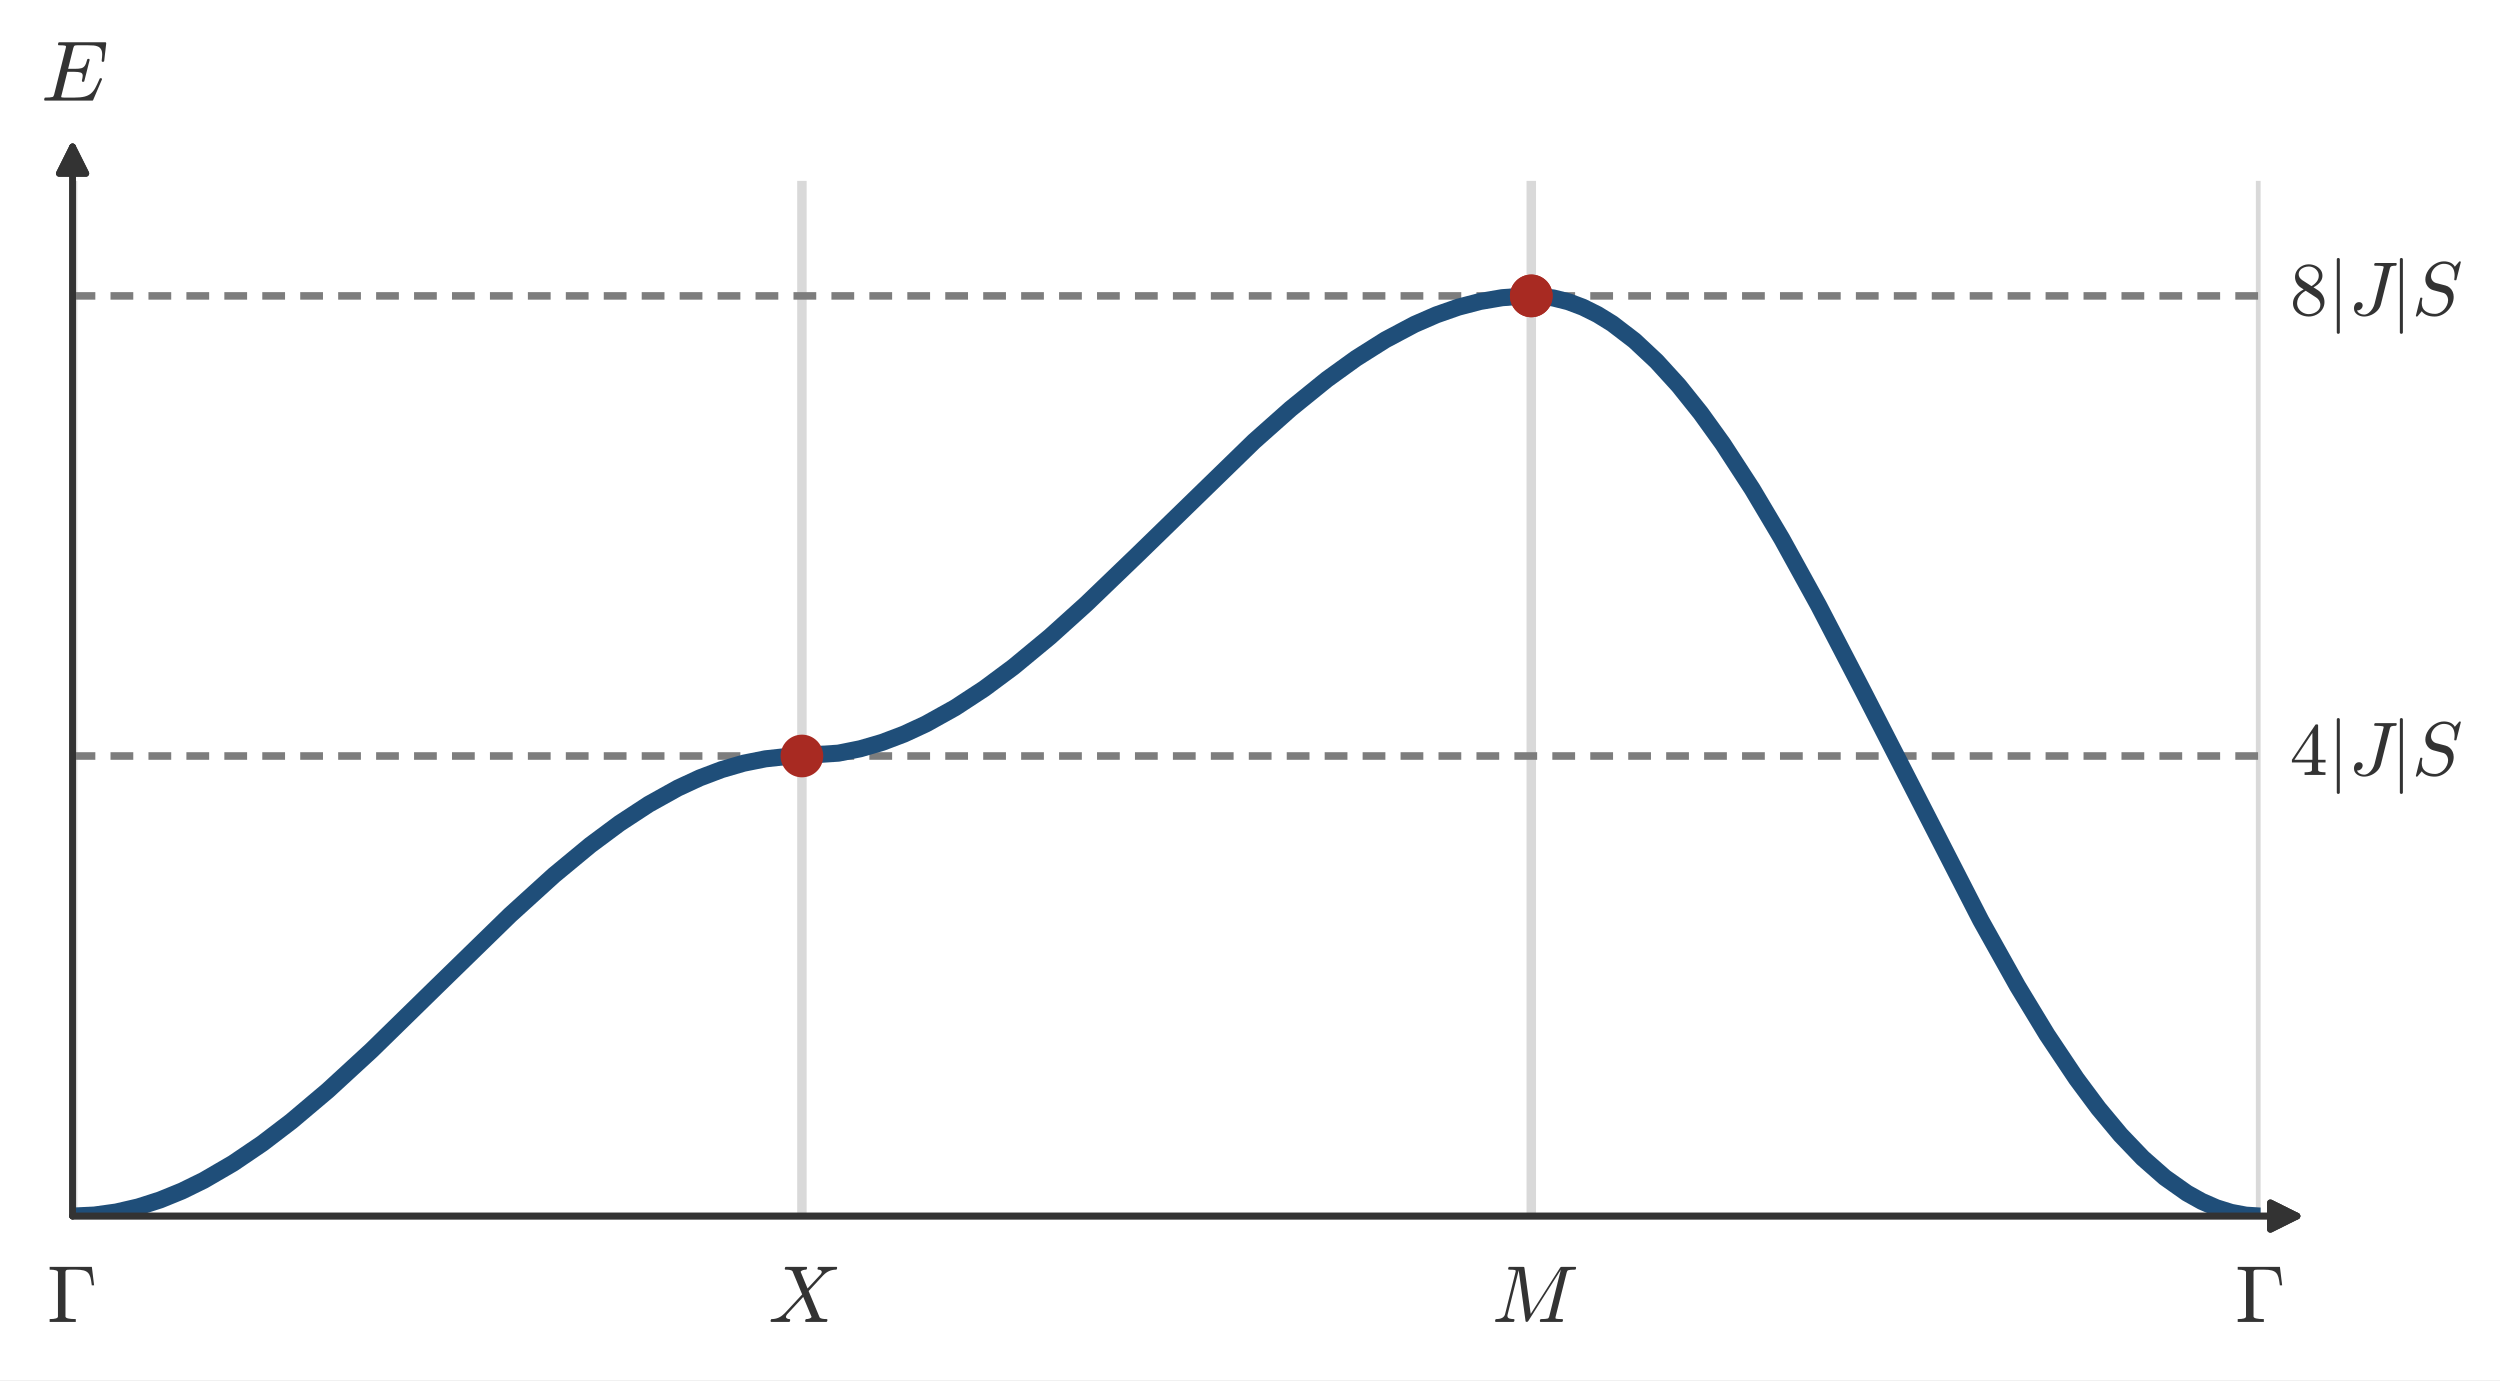
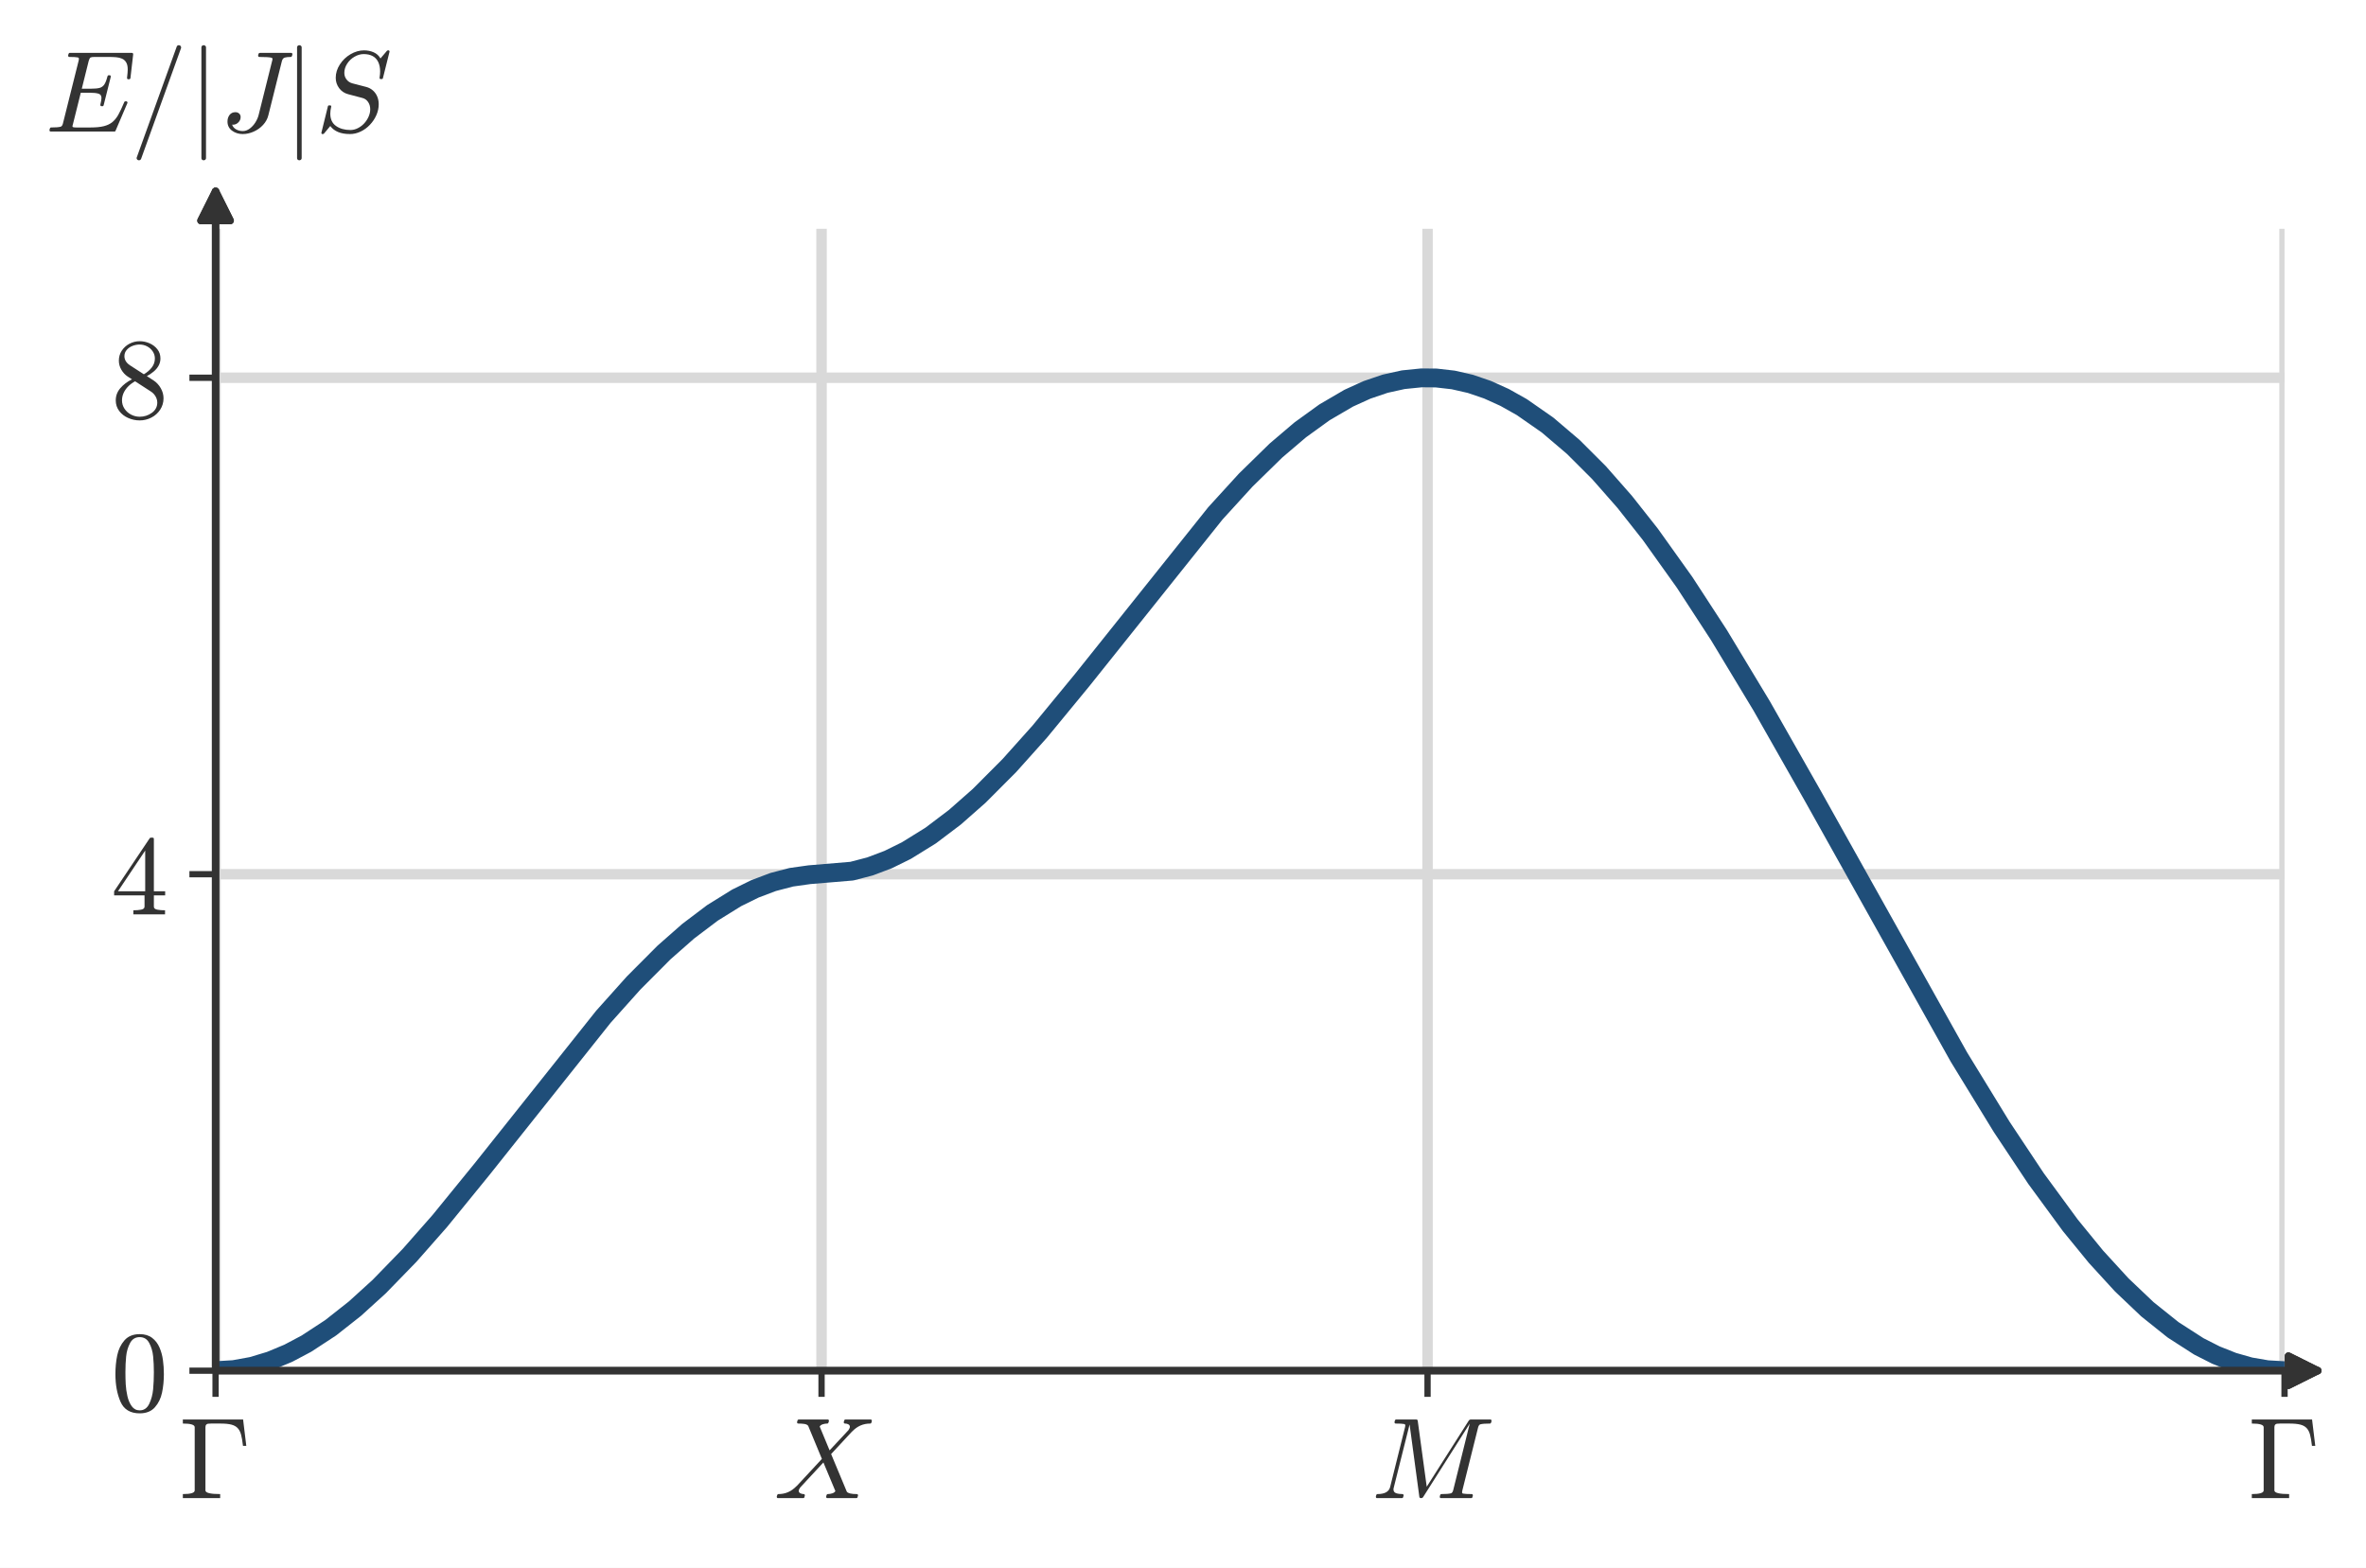
- <svg xmlns="http://www.w3.org/2000/svg" xmlns:xlink="http://www.w3.org/1999/xlink" width="263.555pt" height="145.489pt" viewBox="0 0 263.555 145.489" version="1.1">
+ <svg xmlns="http://www.w3.org/2000/svg" xmlns:xlink="http://www.w3.org/1999/xlink" width="226.102pt" height="149.844pt" viewBox="0 0 226.102 149.844" version="1.1">
  <defs>
    <style type="text/css">*{stroke-linejoin: round; stroke-linecap: butt}</style>
  </defs>
  <g id="figure_1">
    <g id="patch_1">
-       <path d="M 0 145.489  L 263.555 145.489  L 263.555 0  L 0 0  z " style="fill: #ffffff" />
+       <path d="M 0 149.844  L 226.102 149.844  L 226.102 0  L 0 0  z " style="fill: #ffffff" />
    </g>
    <g id="axes_1">
      <g id="patch_2">
-         <path d="M 7.65 128.202  L 238.319 128.202  L 238.319 19.068  L 7.65 19.068  z " style="fill: #ffffff" />
+         <path d="M 20.6 131.002  L 218.317 131.002  L 218.317 21.868  L 20.6 21.868  z " style="fill: #ffffff" />
      </g>
      <g id="line2d_1">
-         <path d="M 7.65 128.202  L 7.65 19.068  " clip-path="url(#pae42dd8dea)" style="fill: none; stroke: #d9d9d9; stroke-linecap: round" />
+         <path d="M 20.6 131.002  L 20.6 21.868  " clip-path="url(#p5fff5aad96)" style="fill: none; stroke: #d9d9d9; stroke-linecap: round" />
      </g>
      <g id="line2d_2">
-         <path d="M 84.54 128.202  L 84.54 19.068  " clip-path="url(#pae42dd8dea)" style="fill: none; stroke: #d9d9d9; stroke-linecap: round" />
+         <path d="M 78.51 131.002  L 78.51 21.868  " clip-path="url(#p5fff5aad96)" style="fill: none; stroke: #d9d9d9; stroke-linecap: round" />
      </g>
      <g id="line2d_3">
-         <path d="M 161.43 128.202  L 161.43 19.068  " clip-path="url(#pae42dd8dea)" style="fill: none; stroke: #d9d9d9; stroke-linecap: round" />
+         <path d="M 136.42 131.002  L 136.42 21.868  " clip-path="url(#p5fff5aad96)" style="fill: none; stroke: #d9d9d9; stroke-linecap: round" />
      </g>
      <g id="line2d_4">
-         <path d="M 238.319 128.202  L 238.319 19.068  " clip-path="url(#pae42dd8dea)" style="fill: none; stroke: #d9d9d9; stroke-linecap: round" />
+         <path d="M 218.317 131.002  L 218.317 21.868  " clip-path="url(#p5fff5aad96)" style="fill: none; stroke: #d9d9d9; stroke-linecap: round" />
      </g>
      <g id="line2d_5">
-         <path d="M 7.65 79.698  L 238.319 79.698  " clip-path="url(#pae42dd8dea)" style="fill: none; stroke-dasharray: 2.4,1.6; stroke-dashoffset: 0; stroke: #7d7d7d; stroke-width: 0.8" />
+         <path d="M 20.6 83.552  L 218.317 83.552  " clip-path="url(#p5fff5aad96)" style="fill: none; stroke: #d9d9d9; stroke-linecap: round" />
      </g>
      <g id="line2d_6">
-         <path d="M 7.65 31.194  L 238.319 31.194  " clip-path="url(#pae42dd8dea)" style="fill: none; stroke-dasharray: 2.4,1.6; stroke-dashoffset: 0; stroke: #7d7d7d; stroke-width: 0.8" />
+         <path d="M 20.6 36.103  L 218.317 36.103  " clip-path="url(#p5fff5aad96)" style="fill: none; stroke: #d9d9d9; stroke-linecap: round" />
      </g>
-       <g id="matplotlib.axis_1" />
-       <g id="matplotlib.axis_2" />
-       <g id="line2d_7">
-         <path d="M 7.65 128.202  L 9.957 128.094  L 12.263 127.773  L 14.57 127.239  L 16.877 126.499  L 19.183 125.559  L 21.49 124.427  L 24.566 122.637  L 27.641 120.552  L 30.717 118.205  L 34.561 114.96  L 39.175 110.716  L 46.095 103.95  L 53.784 96.456  L 58.397 92.267  L 62.242 89.086  L 65.317 86.801  L 68.393 84.787  L 71.469 83.075  L 73.775 82.006  L 76.082 81.132  L 78.389 80.46  L 80.695 79.997  L 83.002 79.746  L 88.384 79.4  L 90.691 78.936  L 92.998 78.264  L 95.304 77.39  L 97.611 76.321  L 100.687 74.609  L 103.762 72.595  L 106.838 70.31  L 110.682 67.13  L 114.527 63.661  L 119.909 58.486  L 132.211 46.518  L 136.056 43.101  L 139.9 39.987  L 142.976 37.767  L 146.052 35.826  L 149.127 34.194  L 151.434 33.189  L 153.741 32.381  L 156.047 31.778  L 158.354 31.385  L 160.661 31.206  L 162.206 31.219  L 163.76 31.414  L 165.313 31.803  L 166.866 32.386  L 168.42 33.159  L 169.973 34.119  L 172.303 35.903  L 174.633 38.083  L 176.963 40.639  L 179.293 43.55  L 181.623 46.788  L 184.729 51.563  L 187.836 56.791  L 191.719 63.834  L 196.379 72.795  L 208.806 97.009  L 212.689 103.95  L 215.796 109.073  L 218.903 113.722  L 221.233 116.854  L 223.563 119.65  L 225.893 122.083  L 228.223 124.133  L 230.553 125.78  L 232.106 126.647  L 233.659 127.326  L 235.213 127.812  L 236.766 128.104  L 238.319 128.202  L 238.319 128.202  " clip-path="url(#pae42dd8dea)" style="fill: none; stroke: #1f4e79; stroke-width: 1.8; stroke-linecap: round" />
-       </g>
-       <g id="line2d_8">
-         <defs>
-           <path id="m3eef7b8ce8" d="M 0 1.75  C 0.464 1.75 0.909 1.566 1.237 1.237  C 1.566 0.909 1.75 0.464 1.75 0  C 1.75 -0.464 1.566 -0.909 1.237 -1.237  C 0.909 -1.566 0.464 -1.75 0 -1.75  C -0.464 -1.75 -0.909 -1.566 -1.237 -1.237  C -1.566 -0.909 -1.75 -0.464 -1.75 0  C -1.75 0.464 -1.566 0.909 -1.237 1.237  C -0.909 1.566 -0.464 1.75 0 1.75  z " style="stroke: #a82a22" />
-         </defs>
-         <g clip-path="url(#pae42dd8dea)">
-           <use xlink:href="#m3eef7b8ce8" x="161.43" y="31.194" style="fill: #a82a22; stroke: #a82a22" />
+       <g id="matplotlib.axis_1">
+         <g id="xtick_1">
+           <g id="line2d_7">
+             <defs>
+               <path id="maeb34de381" d="M 0 0  L 0 2.5  " style="stroke: #333333; stroke-width: 0.6" />
+             </defs>
+             <g>
+               <use xlink:href="#maeb34de381" x="20.6" y="131.002" style="fill: #333333; stroke: #333333; stroke-width: 0.6" />
+             </g>
+           </g>
+           <g id="text_1">
+             <g style="fill: #333333" transform="translate(17.135 143.2577) scale(0.11 -0.11)">
+               <defs>
+                 <path id="Cmr10-13" d="M 197 0  L 197 225  Q 856 225 856 428  L 856 3944  Q 856 4147 197 4147  L 197 4372  L 3547 4372  L 3725 2906  L 3541 2906  Q 3494 3313 3433 3534  Q 3372 3756 3247 3892  Q 3122 4028 2897 4087  Q 2672 4147 2272 4147  L 1778 4147  Q 1663 4147 1598 4137  Q 1534 4128 1493 4083  Q 1453 4038 1453 3944  L 1453 428  Q 1453 225 2272 225  L 2272 0  L 197 0  z " transform="scale(0.015625)" />
+               </defs>
+               <use xlink:href="#Cmr10-13" transform="translate(0 0.6875)" />
+             </g>
+           </g>
+         </g>
+         <g id="xtick_2">
+           <g id="line2d_8">
+             <g>
+               <use xlink:href="#maeb34de381" x="78.51" y="131.002" style="fill: #333333; stroke: #333333; stroke-width: 0.6" />
+             </g>
+           </g>
+           <g id="text_2">
+             <g style="fill: #333333" transform="translate(73.94483 143.2577) scale(0.11 -0.11)">
+               <defs>
+                 <path id="Cmmi10-85" d="M 231 0  Q 166 0 166 84  Q 169 100 180 140  Q 191 181 208 203  Q 225 225 256 225  Q 838 225 1253 659  Q 1259 666 1267 669  Q 1275 672 1275 672  L 2675 2181  L 1913 4019  Q 1847 4103 1700 4125  Q 1553 4147 1356 4147  Q 1294 4147 1294 4231  Q 1316 4313 1328 4342  Q 1341 4372 1403 4372  L 3003 4372  Q 3066 4372 3066 4288  Q 3063 4272 3052 4231  Q 3041 4191 3023 4169  Q 3006 4147 2975 4147  Q 2856 4147 2729 4108  Q 2603 4069 2553 3981  L 3103 2656  L 4153 3781  Q 4163 3803 4197 3858  Q 4231 3913 4231 3963  Q 4231 4056 4150 4101  Q 4069 4147 3956 4147  Q 3891 4147 3891 4231  Q 3913 4313 3925 4342  Q 3938 4372 4000 4372  L 5388 4372  Q 5422 4372 5437 4347  Q 5453 4322 5453 4288  Q 5450 4272 5440 4234  Q 5431 4197 5415 4172  Q 5400 4147 5369 4147  Q 5072 4147 4823 4039  Q 4575 3931 4366 3713  Q 4363 3709 4358 3707  Q 4353 3706 4347 3700  L 3188 2450  L 4063 353  Q 4166 225 4622 225  Q 4684 225 4684 141  Q 4663 56 4648 28  Q 4634 0 4575 0  L 2975 0  Q 2913 0 2913 84  Q 2916 100 2925 139  Q 2934 178 2951 201  Q 2969 225 2994 225  Q 3119 225 3247 264  Q 3375 303 3425 391  L 2759 1984  L 1466 588  Q 1456 566 1422 512  Q 1388 459 1388 409  Q 1388 316 1475 270  Q 1563 225 1663 225  Q 1728 225 1728 141  Q 1706 50 1693 25  Q 1681 0 1619 0  L 231 0  z " transform="scale(0.015625)" />
+               </defs>
+               <use xlink:href="#Cmmi10-85" transform="translate(0 0.6875)" />
+             </g>
+           </g>
+         </g>
+         <g id="xtick_3">
+           <g id="line2d_9">
+             <g>
+               <use xlink:href="#maeb34de381" x="136.42" y="131.002" style="fill: #333333; stroke: #333333; stroke-width: 0.6" />
+             </g>
+           </g>
+           <g id="text_3">
+             <g style="fill: #333333" transform="translate(131.0297 143.2577) scale(0.11 -0.11)">
+               <defs>
+                 <path id="Cmmi10-2d" d="M 325 0  Q 263 0 263 84  Q 266 100 275 137  Q 284 175 300 200  Q 316 225 347 225  Q 956 225 1056 616  L 1888 3956  Q 1900 4019 1900 4044  Q 1900 4113 1825 4122  Q 1703 4147 1363 4147  Q 1300 4147 1300 4231  Q 1303 4247 1312 4286  Q 1322 4325 1339 4348  Q 1356 4372 1381 4372  L 2509 4372  Q 2581 4372 2591 4300  L 3091 634  L 5422 4300  Q 5466 4372 5544 4372  L 6631 4372  Q 6694 4372 6694 4288  Q 6691 4272 6681 4233  Q 6672 4194 6655 4170  Q 6638 4147 6613 4147  Q 6222 4147 6069 4103  Q 5984 4075 5947 3928  L 5069 416  Q 5056 353 5056 325  Q 5056 300 5064 283  Q 5072 266 5086 261  Q 5100 256 5131 250  Q 5253 225 5594 225  Q 5656 225 5656 141  Q 5634 50 5621 25  Q 5609 0 5550 0  L 3878 0  Q 3816 0 3816 84  Q 3819 100 3828 139  Q 3838 178 3855 201  Q 3872 225 3897 225  Q 4288 225 4441 269  Q 4525 297 4563 441  L 5484 4147  L 2900 72  Q 2863 0 2772 0  Q 2691 0 2681 72  L 2138 4097  L 1259 588  Q 1253 572 1250 548  Q 1247 525 1241 494  Q 1241 328 1386 276  Q 1531 225 1741 225  Q 1806 225 1806 141  Q 1784 56 1770 28  Q 1756 0 1697 0  L 325 0  z " transform="scale(0.015625)" />
+               </defs>
+               <use xlink:href="#Cmmi10-2d" transform="translate(0 0.6875)" />
+             </g>
+           </g>
+         </g>
+         <g id="xtick_4">
+           <g id="line2d_10">
+             <g>
+               <use xlink:href="#maeb34de381" x="218.317" y="131.002" style="fill: #333333; stroke: #333333; stroke-width: 0.6" />
+             </g>
+           </g>
+           <g id="text_4">
+             <g style="fill: #333333" transform="translate(214.8515 143.2577) scale(0.11 -0.11)">
+               <use xlink:href="#Cmr10-13" transform="translate(0 0.6875)" />
+             </g>
+           </g>
        </g>
      </g>
+       <g id="matplotlib.axis_2">
+         <g id="ytick_1">
+           <g id="line2d_11">
+             <defs>
+               <path id="m159ef64ad0" d="M 0 0  L -2.5 0  " style="stroke: #333333; stroke-width: 0.6" />
+             </defs>
+             <g>
+               <use xlink:href="#m159ef64ad0" x="20.6" y="131.002" style="fill: #333333; stroke: #333333; stroke-width: 0.6" />
+             </g>
+           </g>
+           <g id="text_5">
+             <g style="fill: #333333" transform="translate(10.6 134.8798) scale(0.11 -0.11)">
+               <defs>
+                 <path id="Cmr10-28" d="M 1600 -141  Q 816 -141 533 504  Q 250 1150 250 2041  Q 250 2597 351 3087  Q 453 3578 754 3920  Q 1056 4263 1600 4263  Q 2022 4263 2290 4056  Q 2559 3850 2700 3523  Q 2841 3197 2892 2823  Q 2944 2450 2944 2041  Q 2944 1491 2842 1011  Q 2741 531 2444 195  Q 2147 -141 1600 -141  z M 1600 25  Q 1956 25 2131 390  Q 2306 756 2347 1200  Q 2388 1644 2388 2144  Q 2388 2625 2347 3031  Q 2306 3438 2132 3767  Q 1959 4097 1600 4097  Q 1238 4097 1063 3765  Q 888 3434 847 3029  Q 806 2625 806 2144  Q 806 1788 823 1472  Q 841 1156 916 820  Q 991 484 1158 254  Q 1325 25 1600 25  z " transform="scale(0.015625)" />
+               </defs>
+               <use xlink:href="#Cmr10-28" transform="translate(0 0.390625)" />
+             </g>
+           </g>
+         </g>
+         <g id="ytick_2">
+           <g id="line2d_12">
+             <g>
+               <use xlink:href="#m159ef64ad0" x="20.6" y="83.552" style="fill: #333333; stroke: #333333; stroke-width: 0.6" />
+             </g>
+           </g>
+           <g id="text_6">
+             <g style="fill: #333333" transform="translate(10.6 87.43032) scale(0.11 -0.11)">
+               <defs>
+                 <path id="Cmr10-3b" d="M 178 1056  L 178 1281  L 2156 4231  Q 2178 4263 2222 4263  L 2316 4263  Q 2388 4263 2388 4191  L 2388 1281  L 3016 1281  L 3016 1056  L 2388 1056  L 2388 428  Q 2388 297 2575 261  Q 2763 225 3009 225  L 3009 0  L 1247 0  L 1247 225  Q 1494 225 1681 261  Q 1869 297 1869 428  L 1869 1056  L 178 1056  z M 391 1281  L 1906 1281  L 1906 3547  L 391 1281  z " transform="scale(0.015625)" />
+               </defs>
+               <use xlink:href="#Cmr10-3b" transform="translate(0 0.390625)" />
+             </g>
+           </g>
+         </g>
+         <g id="ytick_3">
+           <g id="line2d_13">
+             <g>
+               <use xlink:href="#m159ef64ad0" x="20.6" y="36.103" style="fill: #333333; stroke: #333333; stroke-width: 0.6" />
+             </g>
+           </g>
+           <g id="text_7">
+             <g style="fill: #333333" transform="translate(10.6 39.98081) scale(0.11 -0.11)">
+               <defs>
+                 <path id="Cmr10-4d" d="M 269 972  Q 269 1356 522 1651  Q 775 1947 1172 2144  L 934 2297  Q 716 2441 578 2680  Q 441 2919 441 3181  Q 441 3488 602 3734  Q 763 3981 1030 4122  Q 1297 4263 1600 4263  Q 1884 4263 2148 4147  Q 2413 4031 2583 3815  Q 2753 3600 2753 3303  Q 2753 3088 2651 2903  Q 2550 2719 2373 2572  Q 2197 2425 1997 2322  L 2363 2088  Q 2616 1922 2770 1653  Q 2925 1384 2925 1088  Q 2925 741 2739 456  Q 2553 172 2247 15  Q 1941 -141 1600 -141  Q 1269 -141 961 -6  Q 653 128 461 383  Q 269 638 269 972  z M 616 972  Q 616 719 755 509  Q 894 300 1122 181  Q 1350 63 1600 63  Q 1972 63 2275 280  Q 2578 497 2578 856  Q 2578 978 2529 1098  Q 2481 1219 2395 1317  Q 2309 1416 2203 1478  L 1344 2034  Q 1144 1928 976 1765  Q 809 1603 712 1400  Q 616 1197 616 972  z M 1056 2925  L 1831 2425  Q 2100 2581 2272 2803  Q 2444 3025 2444 3303  Q 2444 3519 2323 3698  Q 2203 3878 2009 3978  Q 1816 4078 1594 4078  Q 1400 4078 1203 4003  Q 1006 3928 878 3779  Q 750 3631 750 3431  Q 750 3131 1056 2925  z " transform="scale(0.015625)" />
+               </defs>
+               <use xlink:href="#Cmr10-4d" transform="translate(0 0.390625)" />
+             </g>
+           </g>
+         </g>
+       </g>
+       <g id="line2d_14">
+         <path d="M 20.6 131.002  L 22.337 130.897  L 24.075 130.582  L 25.812 130.06  L 27.549 129.336  L 29.286 128.416  L 31.603 126.899  L 33.919 125.073  L 36.236 122.967  L 39.131 119.989  L 42.027 116.699  L 46.08 111.723  L 57.662 97.176  L 60.558 93.942  L 63.453 91.036  L 65.77 88.997  L 68.086 87.246  L 70.402 85.81  L 72.14 84.955  L 73.877 84.298  L 75.614 83.844  L 77.352 83.599  L 81.405 83.26  L 83.143 82.807  L 84.88 82.15  L 86.617 81.294  L 88.934 79.859  L 91.25 78.108  L 93.566 76.068  L 96.462 73.163  L 99.357 69.929  L 103.411 65.003  L 116.151 49.057  L 119.047 45.883  L 121.942 43.052  L 124.259 41.081  L 126.575 39.407  L 128.891 38.054  L 130.629 37.264  L 132.366 36.674  L 134.103 36.29  L 135.841 36.115  L 137.239 36.126  L 138.877 36.313  L 140.515 36.687  L 142.152 37.246  L 143.79 37.987  L 145.428 38.908  L 147.885 40.619  L 150.342 42.711  L 152.799 45.165  L 155.256 47.96  L 157.713 51.071  L 160.989 55.662  L 164.265 60.693  L 168.359 67.479  L 173.273 76.13  L 187.196 101.02  L 191.291 107.706  L 194.566 112.635  L 197.842 117.104  L 200.299 120.113  L 202.756 122.797  L 205.213 125.133  L 207.67 127.099  L 210.127 128.68  L 211.765 129.511  L 213.403 130.161  L 215.041 130.628  L 216.679 130.908  L 218.317 131.002  L 218.317 131.002  " clip-path="url(#p5fff5aad96)" style="fill: none; stroke: #1f4e79; stroke-width: 1.8; stroke-linecap: round" />
+       </g>
      <g id="patch_3">
-         <path d="M 7.65 128.202  Q 125.291 128.202 242.15 128.202  " style="fill: none; stroke: #333333; stroke-width: 0.7; stroke-linecap: round" />
-         <path d="M 239.35 126.802  L 242.15 128.202  L 239.35 129.602  z " style="fill: #333333; stroke: #333333; stroke-width: 0.7; stroke-linecap: round" />
+         <path d="M 20.6 131.002  Q 121.435 131.002 221.488 131.002  " style="fill: none; stroke: #333333; stroke-width: 0.7; stroke-linecap: round" />
+         <path d="M 218.688 129.602  L 221.488 131.002  L 218.688 132.402  z " style="fill: #333333; stroke: #333333; stroke-width: 0.7; stroke-linecap: round" />
      </g>
      <g id="patch_4">
-         <path d="M 7.65 128.202  Q 7.65 71.452 7.65 15.485  " style="fill: none; stroke: #333333; stroke-width: 0.7; stroke-linecap: round" />
-         <path d="M 6.25 18.285  L 7.65 15.485  L 9.05 18.285  z " style="fill: #333333; stroke: #333333; stroke-width: 0.7; stroke-linecap: round" />
+         <path d="M 20.6 131.002  Q 20.6 74.252 20.6 18.285  " style="fill: none; stroke: #333333; stroke-width: 0.7; stroke-linecap: round" />
+         <path d="M 19.2 21.085  L 20.6 18.285  L 22 21.085  z " style="fill: #333333; stroke: #333333; stroke-width: 0.7; stroke-linecap: round" />
      </g>
-       <g id="text_1">
-         <g style="fill: #333333" transform="translate(241.3949 81.69815) scale(0.08 -0.08)">
+       <g id="patch_5">
+         <path d="M 20.6 131.002  Q 121.435 131.002 221.488 131.002  " style="fill: none; stroke: #333333; stroke-width: 0.7; stroke-linecap: round" />
+         <path d="M 218.688 129.602  L 221.488 131.002  L 218.688 132.402  z " style="fill: #333333; stroke: #333333; stroke-width: 0.7; stroke-linecap: round" />
+       </g>
+       <g id="patch_6">
+         <path d="M 20.6 131.002  Q 20.6 74.252 20.6 18.285  " style="fill: none; stroke: #333333; stroke-width: 0.7; stroke-linecap: round" />
+         <path d="M 19.2 21.085  L 20.6 18.285  L 22 21.085  z " style="fill: #333333; stroke: #333333; stroke-width: 0.7; stroke-linecap: round" />
+       </g>
+       <g id="text_8">
+         <g style="fill: #333333" transform="translate(4.32 12.57) scale(0.11 -0.11)">
          <defs>
-             <path id="Cmr10-3b" d="M 178 1056  L 178 1281  L 2156 4231  Q 2178 4263 2222 4263  L 2316 4263  Q 2388 4263 2388 4191  L 2388 1281  L 3016 1281  L 3016 1056  L 2388 1056  L 2388 428  Q 2388 297 2575 261  Q 2763 225 3009 225  L 3009 0  L 1247 0  L 1247 225  Q 1494 225 1681 261  Q 1869 297 1869 428  L 1869 1056  L 178 1056  z M 391 1281  L 1906 1281  L 1906 3547  L 391 1281  z " transform="scale(0.015625)" />
+             <path id="Cmmi10-6f" d="M 300 0  Q 238 0 238 84  Q 241 100 250 139  Q 259 178 276 201  Q 294 225 319 225  Q 709 225 863 269  Q 947 297 984 441  L 1863 3956  Q 1875 4019 1875 4044  Q 1875 4113 1797 4122  Q 1678 4147 1338 4147  Q 1275 4147 1275 4231  Q 1278 4247 1287 4286  Q 1297 4325 1314 4348  Q 1331 4372 1356 4372  L 4825 4372  Q 4891 4372 4891 4288  L 4738 2963  Q 4738 2947 4714 2926  Q 4691 2906 4672 2906  L 4616 2906  Q 4550 2906 4550 2988  Q 4588 3300 4588 3450  Q 4588 3706 4500 3848  Q 4413 3991 4267 4053  Q 4122 4116 3945 4131  Q 3769 4147 3481 4147  L 2753 4147  Q 2578 4147 2522 4117  Q 2466 4088 2419 3928  L 2034 2381  L 2534 2381  Q 2859 2381 3025 2426  Q 3191 2472 3287 2615  Q 3384 2759 3463 3072  Q 3469 3094 3486 3111  Q 3503 3128 3525 3128  L 3584 3128  Q 3647 3128 3647 3047  L 3250 1466  Q 3238 1409 3188 1409  L 3128 1409  Q 3066 1409 3066 1491  Q 3128 1747 3128 1869  Q 3128 2056 2959 2106  Q 2791 2156 2509 2156  L 1978 2156  L 1544 416  Q 1516 338 1516 275  Q 1516 225 1734 225  L 2509 225  Q 2972 225 3259 297  Q 3547 369 3736 526  Q 3925 684 4062 928  Q 4200 1172 4397 1638  Q 4409 1678 4453 1678  L 4513 1678  Q 4538 1678 4556 1656  Q 4575 1634 4575 1606  Q 4575 1594 4569 1581  L 3909 38  Q 3897 0 3859 0  L 300 0  z " transform="scale(0.015625)" />
+             <path id="Cmmi10-62" d="M 359 -1472  Q 359 -1453 366 -1447  L 2591 4722  Q 2603 4759 2634 4779  Q 2666 4800 2706 4800  Q 2763 4800 2798 4765  Q 2834 4731 2834 4672  L 2834 4647  L 609 -1522  Q 572 -1600 488 -1600  Q 434 -1600 396 -1562  Q 359 -1525 359 -1472  z " transform="scale(0.015625)" />
            <path id="Cmsy10-2f" d="M 763 -1484  L 763 4684  Q 763 4734 800 4767  Q 838 4800 891 4800  Q 938 4800 978 4767  Q 1019 4734 1019 4684  L 1019 -1484  Q 1019 -1534 978 -1567  Q 938 -1600 891 -1600  Q 838 -1600 800 -1567  Q 763 -1534 763 -1484  z " transform="scale(0.015625)" />
            <path id="Cmmi10-4f" d="M 697 384  Q 759 206 928 115  Q 1097 25 1294 25  Q 1494 25 1680 164  Q 1866 303 1995 512  Q 2125 722 2175 928  L 2931 3956  Q 2938 3981 2939 3993  Q 2941 4006 2944 4019  Q 2944 4088 2894 4103  Q 2725 4147 2209 4147  Q 2144 4147 2144 4231  Q 2156 4281 2164 4309  Q 2172 4338 2192 4355  Q 2213 4372 2253 4372  L 3988 4372  Q 4050 4372 4050 4288  Q 4025 4147 3969 4147  Q 3744 4147 3628 4112  Q 3513 4078 3469 3928  L 2713 903  Q 2641 606 2420 367  Q 2200 128 1897 -6  Q 1594 -141 1288 -141  Q 950 -141 695 46  Q 441 234 441 556  Q 441 769 556 922  Q 672 1075 884 1075  Q 1006 1075 1089 1000  Q 1172 925 1172 806  Q 1172 634 1044 506  Q 916 378 744 378  Q 709 378 697 384  z " transform="scale(0.015625)" />
            <path id="Cmmi10-43" d="M 391 -141  Q 372 -141 356 -119  Q 341 -97 341 -78  L 709 1416  Q 722 1453 763 1453  L 838 1453  Q 863 1453 877 1434  Q 891 1416 891 1388  Q 838 1169 838 997  Q 838 534 1156 309  Q 1475 84 1959 84  Q 2169 84 2372 187  Q 2575 291 2726 456  Q 2878 622 2968 826  Q 3059 1031 3059 1241  Q 3059 1466 2940 1642  Q 2822 1819 2613 1869  L 1831 2075  Q 1516 2159 1328 2414  Q 1141 2669 1141 2988  Q 1141 3372 1369 3728  Q 1597 4084 1964 4298  Q 2331 4513 2713 4513  Q 3006 4513 3251 4405  Q 3497 4297 3628 4063  L 3994 4494  Q 4031 4513 4038 4513  L 4078 4513  Q 4103 4513 4118 4491  Q 4134 4469 4134 4447  L 3763 2963  Q 3753 2919 3713 2919  L 3634 2919  Q 3578 2919 3578 2988  Q 3609 3191 3609 3341  Q 3609 3638 3507 3858  Q 3406 4078 3201 4192  Q 2997 4306 2694 4306  Q 2438 4306 2184 4159  Q 1931 4013 1775 3769  Q 1619 3525 1619 3263  Q 1619 3056 1739 2897  Q 1859 2738 2059 2681  L 2841 2478  Q 3053 2422 3211 2280  Q 3369 2138 3450 1942  Q 3531 1747 3531 1516  Q 3531 1213 3403 917  Q 3275 622 3045 378  Q 2816 134 2525 -3  Q 2234 -141 1931 -141  Q 1169 -141 838 306  L 481 -122  Q 444 -141 434 -141  L 391 -141  z " transform="scale(0.015625)" />
          </defs>
-           <use xlink:href="#Cmr10-3b" />
-           <use xlink:href="#Cmsy10-2f" transform="translate(50 0)" />
-           <use xlink:href="#Cmmi10-4f" transform="translate(77.68555 0)" />
-           <use xlink:href="#Cmsy10-2f" transform="translate(133.1055 0)" />
-           <use xlink:href="#Cmmi10-43" transform="translate(160.791 0)" />
-         </g>
-       </g>
-       <g id="text_2">
-         <g style="fill: #333333" transform="translate(241.3949 33.19421) scale(0.08 -0.08)">
-           <defs>
-             <path id="Cmr10-4d" d="M 269 972  Q 269 1356 522 1651  Q 775 1947 1172 2144  L 934 2297  Q 716 2441 578 2680  Q 441 2919 441 3181  Q 441 3488 602 3734  Q 763 3981 1030 4122  Q 1297 4263 1600 4263  Q 1884 4263 2148 4147  Q 2413 4031 2583 3815  Q 2753 3600 2753 3303  Q 2753 3088 2651 2903  Q 2550 2719 2373 2572  Q 2197 2425 1997 2322  L 2363 2088  Q 2616 1922 2770 1653  Q 2925 1384 2925 1088  Q 2925 741 2739 456  Q 2553 172 2247 15  Q 1941 -141 1600 -141  Q 1269 -141 961 -6  Q 653 128 461 383  Q 269 638 269 972  z M 616 972  Q 616 719 755 509  Q 894 300 1122 181  Q 1350 63 1600 63  Q 1972 63 2275 280  Q 2578 497 2578 856  Q 2578 978 2529 1098  Q 2481 1219 2395 1317  Q 2309 1416 2203 1478  L 1344 2034  Q 1144 1928 976 1765  Q 809 1603 712 1400  Q 616 1197 616 972  z M 1056 2925  L 1831 2425  Q 2100 2581 2272 2803  Q 2444 3025 2444 3303  Q 2444 3519 2323 3698  Q 2203 3878 2009 3978  Q 1816 4078 1594 4078  Q 1400 4078 1203 4003  Q 1006 3928 878 3779  Q 750 3631 750 3431  Q 750 3131 1056 2925  z " transform="scale(0.015625)" />
-           </defs>
-           <use xlink:href="#Cmr10-4d" />
-           <use xlink:href="#Cmsy10-2f" transform="translate(50 0)" />
-           <use xlink:href="#Cmmi10-4f" transform="translate(77.68555 0)" />
-           <use xlink:href="#Cmsy10-2f" transform="translate(133.1055 0)" />
-           <use xlink:href="#Cmmi10-43" transform="translate(160.791 0)" />
-         </g>
-       </g>
-       <g id="patch_5">
-         <path d="M 7.65 128.202  Q 125.291 128.202 242.15 128.202  " style="fill: none; stroke: #333333; stroke-width: 0.7; stroke-linecap: round" />
-         <path d="M 239.35 126.802  L 242.15 128.202  L 239.35 129.602  z " style="fill: #333333; stroke: #333333; stroke-width: 0.7; stroke-linecap: round" />
-       </g>
-       <g id="patch_6">
-         <path d="M 7.65 128.202  Q 7.65 71.452 7.65 15.485  " style="fill: none; stroke: #333333; stroke-width: 0.7; stroke-linecap: round" />
-         <path d="M 6.25 18.285  L 7.65 15.485  L 9.05 18.285  z " style="fill: #333333; stroke: #333333; stroke-width: 0.7; stroke-linecap: round" />
-       </g>
-       <g id="text_3">
-         <g style="fill: #333333" transform="translate(4.32 10.6657) scale(0.09 -0.09)">
-           <defs>
-             <path id="Cmmi10-6f" d="M 300 0  Q 238 0 238 84  Q 241 100 250 139  Q 259 178 276 201  Q 294 225 319 225  Q 709 225 863 269  Q 947 297 984 441  L 1863 3956  Q 1875 4019 1875 4044  Q 1875 4113 1797 4122  Q 1678 4147 1338 4147  Q 1275 4147 1275 4231  Q 1278 4247 1287 4286  Q 1297 4325 1314 4348  Q 1331 4372 1356 4372  L 4825 4372  Q 4891 4372 4891 4288  L 4738 2963  Q 4738 2947 4714 2926  Q 4691 2906 4672 2906  L 4616 2906  Q 4550 2906 4550 2988  Q 4588 3300 4588 3450  Q 4588 3706 4500 3848  Q 4413 3991 4267 4053  Q 4122 4116 3945 4131  Q 3769 4147 3481 4147  L 2753 4147  Q 2578 4147 2522 4117  Q 2466 4088 2419 3928  L 2034 2381  L 2534 2381  Q 2859 2381 3025 2426  Q 3191 2472 3287 2615  Q 3384 2759 3463 3072  Q 3469 3094 3486 3111  Q 3503 3128 3525 3128  L 3584 3128  Q 3647 3128 3647 3047  L 3250 1466  Q 3238 1409 3188 1409  L 3128 1409  Q 3066 1409 3066 1491  Q 3128 1747 3128 1869  Q 3128 2056 2959 2106  Q 2791 2156 2509 2156  L 1978 2156  L 1544 416  Q 1516 338 1516 275  Q 1516 225 1734 225  L 2509 225  Q 2972 225 3259 297  Q 3547 369 3736 526  Q 3925 684 4062 928  Q 4200 1172 4397 1638  Q 4409 1678 4453 1678  L 4513 1678  Q 4538 1678 4556 1656  Q 4575 1634 4575 1606  Q 4575 1594 4569 1581  L 3909 38  Q 3897 0 3859 0  L 300 0  z " transform="scale(0.015625)" />
-           </defs>
-           <use xlink:href="#Cmmi10-6f" transform="translate(0 0.6875)" />
-         </g>
-       </g>
-       <g id="text_4">
-         <g style="fill: #333333" transform="translate(4.9725 139.4174) scale(0.085 -0.085)">
-           <defs>
-             <path id="Cmr10-13" d="M 197 0  L 197 225  Q 856 225 856 428  L 856 3944  Q 856 4147 197 4147  L 197 4372  L 3547 4372  L 3725 2906  L 3541 2906  Q 3494 3313 3433 3534  Q 3372 3756 3247 3892  Q 3122 4028 2897 4087  Q 2672 4147 2272 4147  L 1778 4147  Q 1663 4147 1598 4137  Q 1534 4128 1493 4083  Q 1453 4038 1453 3944  L 1453 428  Q 1453 225 2272 225  L 2272 0  L 197 0  z " transform="scale(0.015625)" />
-           </defs>
-           <use xlink:href="#Cmr10-13" transform="translate(0 0.6875)" />
-         </g>
-       </g>
-       <g id="text_5">
-         <g style="fill: #333333" transform="translate(81.01226 139.4174) scale(0.085 -0.085)">
-           <defs>
-             <path id="Cmmi10-85" d="M 231 0  Q 166 0 166 84  Q 169 100 180 140  Q 191 181 208 203  Q 225 225 256 225  Q 838 225 1253 659  Q 1259 666 1267 669  Q 1275 672 1275 672  L 2675 2181  L 1913 4019  Q 1847 4103 1700 4125  Q 1553 4147 1356 4147  Q 1294 4147 1294 4231  Q 1316 4313 1328 4342  Q 1341 4372 1403 4372  L 3003 4372  Q 3066 4372 3066 4288  Q 3063 4272 3052 4231  Q 3041 4191 3023 4169  Q 3006 4147 2975 4147  Q 2856 4147 2729 4108  Q 2603 4069 2553 3981  L 3103 2656  L 4153 3781  Q 4163 3803 4197 3858  Q 4231 3913 4231 3963  Q 4231 4056 4150 4101  Q 4069 4147 3956 4147  Q 3891 4147 3891 4231  Q 3913 4313 3925 4342  Q 3938 4372 4000 4372  L 5388 4372  Q 5422 4372 5437 4347  Q 5453 4322 5453 4288  Q 5450 4272 5440 4234  Q 5431 4197 5415 4172  Q 5400 4147 5369 4147  Q 5072 4147 4823 4039  Q 4575 3931 4366 3713  Q 4363 3709 4358 3707  Q 4353 3706 4347 3700  L 3188 2450  L 4063 353  Q 4166 225 4622 225  Q 4684 225 4684 141  Q 4663 56 4648 28  Q 4634 0 4575 0  L 2975 0  Q 2913 0 2913 84  Q 2916 100 2925 139  Q 2934 178 2951 201  Q 2969 225 2994 225  Q 3119 225 3247 264  Q 3375 303 3425 391  L 2759 1984  L 1466 588  Q 1456 566 1422 512  Q 1388 459 1388 409  Q 1388 316 1475 270  Q 1563 225 1663 225  Q 1728 225 1728 141  Q 1706 50 1693 25  Q 1681 0 1619 0  L 231 0  z " transform="scale(0.015625)" />
-           </defs>
-           <use xlink:href="#Cmmi10-85" transform="translate(0 0.6875)" />
-         </g>
-       </g>
-       <g id="text_6">
-         <g style="fill: #333333" transform="translate(157.2645 139.4174) scale(0.085 -0.085)">
-           <defs>
-             <path id="Cmmi10-2d" d="M 325 0  Q 263 0 263 84  Q 266 100 275 137  Q 284 175 300 200  Q 316 225 347 225  Q 956 225 1056 616  L 1888 3956  Q 1900 4019 1900 4044  Q 1900 4113 1825 4122  Q 1703 4147 1363 4147  Q 1300 4147 1300 4231  Q 1303 4247 1312 4286  Q 1322 4325 1339 4348  Q 1356 4372 1381 4372  L 2509 4372  Q 2581 4372 2591 4300  L 3091 634  L 5422 4300  Q 5466 4372 5544 4372  L 6631 4372  Q 6694 4372 6694 4288  Q 6691 4272 6681 4233  Q 6672 4194 6655 4170  Q 6638 4147 6613 4147  Q 6222 4147 6069 4103  Q 5984 4075 5947 3928  L 5069 416  Q 5056 353 5056 325  Q 5056 300 5064 283  Q 5072 266 5086 261  Q 5100 256 5131 250  Q 5253 225 5594 225  Q 5656 225 5656 141  Q 5634 50 5621 25  Q 5609 0 5550 0  L 3878 0  Q 3816 0 3816 84  Q 3819 100 3828 139  Q 3838 178 3855 201  Q 3872 225 3897 225  Q 4288 225 4441 269  Q 4525 297 4563 441  L 5484 4147  L 2900 72  Q 2863 0 2772 0  Q 2691 0 2681 72  L 2138 4097  L 1259 588  Q 1253 572 1250 548  Q 1247 525 1241 494  Q 1241 328 1386 276  Q 1531 225 1741 225  Q 1806 225 1806 141  Q 1784 56 1770 28  Q 1756 0 1697 0  L 325 0  z " transform="scale(0.015625)" />
-           </defs>
-           <use xlink:href="#Cmmi10-2d" transform="translate(0 0.6875)" />
-         </g>
-       </g>
-       <g id="text_7">
-         <g style="fill: #333333" transform="translate(235.6418 139.4174) scale(0.085 -0.085)">
-           <use xlink:href="#Cmr10-13" transform="translate(0 0.6875)" />
-         </g>
-       </g>
-       <g id="line2d_9">
-         <g clip-path="url(#pae42dd8dea)">
-           <use xlink:href="#m3eef7b8ce8" x="84.54" y="79.698" style="fill: #a82a22; stroke: #a82a22" />
-           <use xlink:href="#m3eef7b8ce8" x="161.43" y="31.194" style="fill: #a82a22; stroke: #a82a22" />
+           <use xlink:href="#Cmmi10-6f" />
+           <use xlink:href="#Cmmi10-62" transform="translate(73.7793 0)" />
+           <use xlink:href="#Cmsy10-2f" transform="translate(123.7793 0)" />
+           <use xlink:href="#Cmmi10-4f" transform="translate(151.4648 0)" />
+           <use xlink:href="#Cmsy10-2f" transform="translate(206.8848 0)" />
+           <use xlink:href="#Cmmi10-43" transform="translate(234.5703 0)" />
        </g>
      </g>
    </g>
  </g>
  <defs>
-     <clipPath id="pae42dd8dea">
-       <rect x="7.65" y="19.068" width="230.669" height="109.134" />
+     <clipPath id="p5fff5aad96">
+       <rect x="20.6" y="21.868" width="197.717" height="109.134" />
    </clipPath>
  </defs>
</svg>
